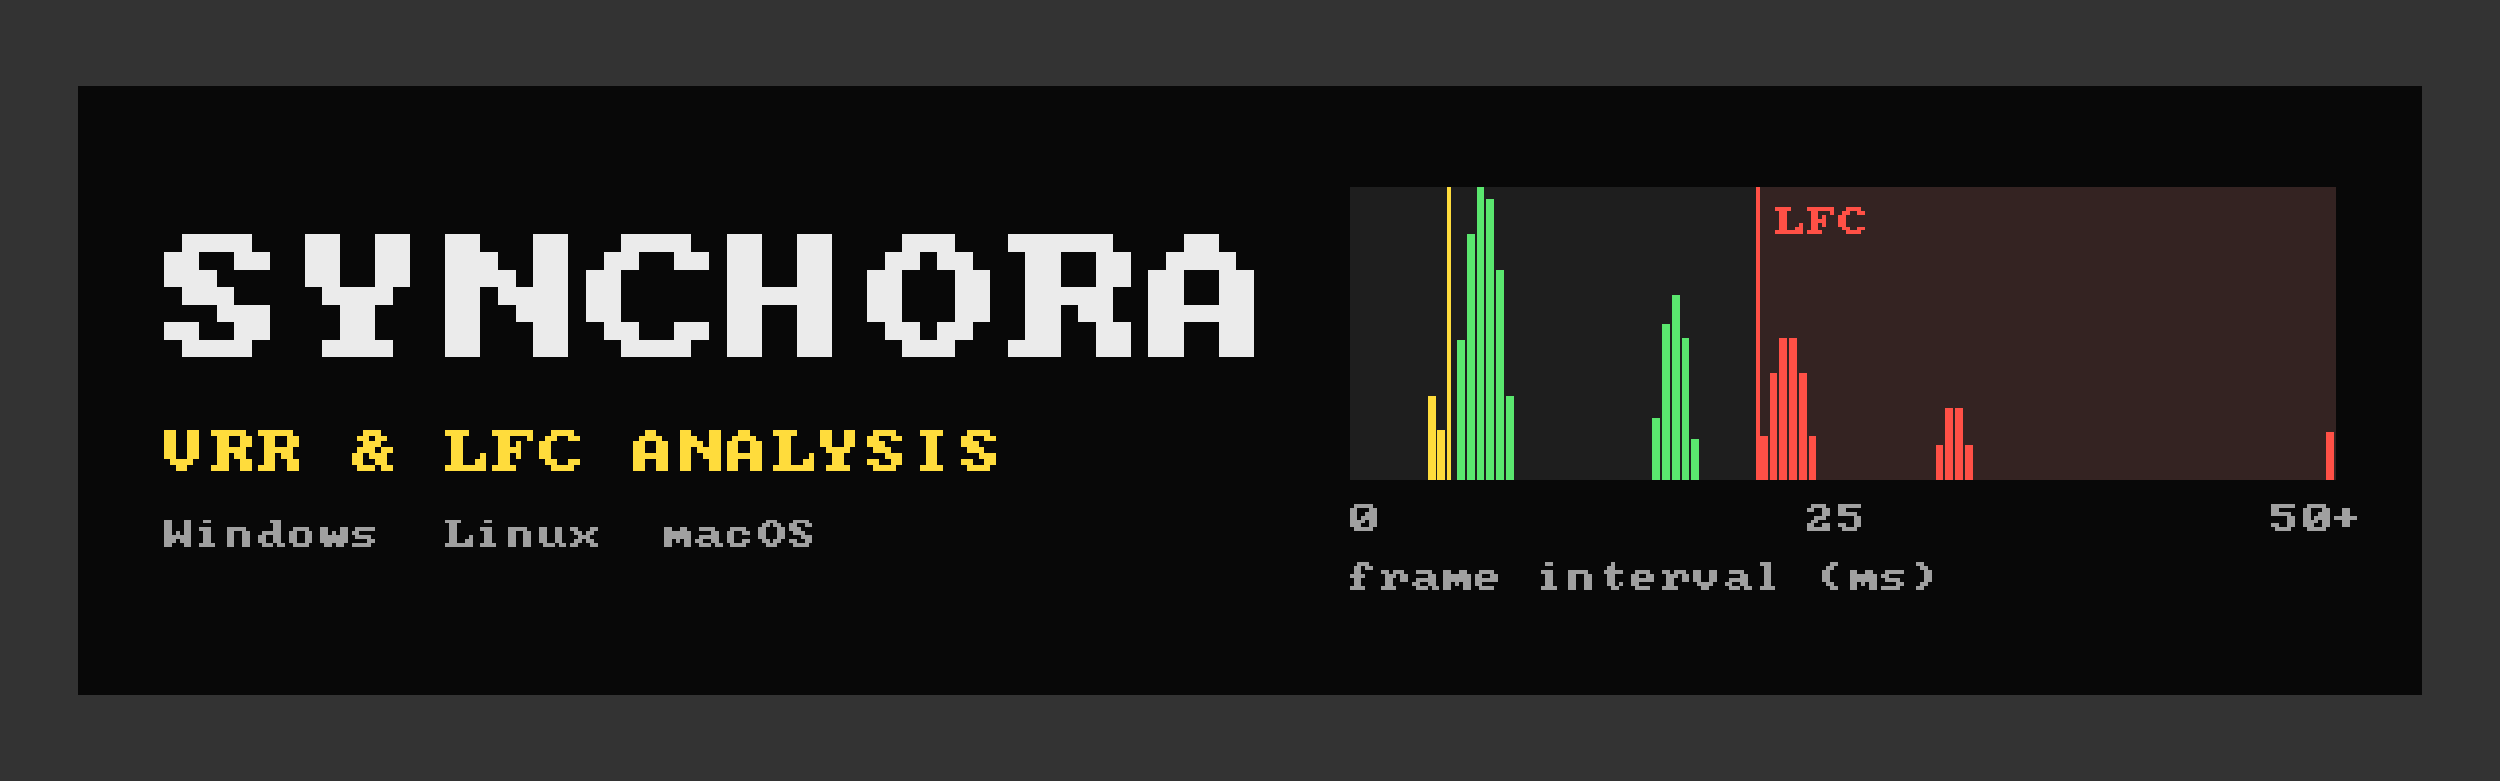
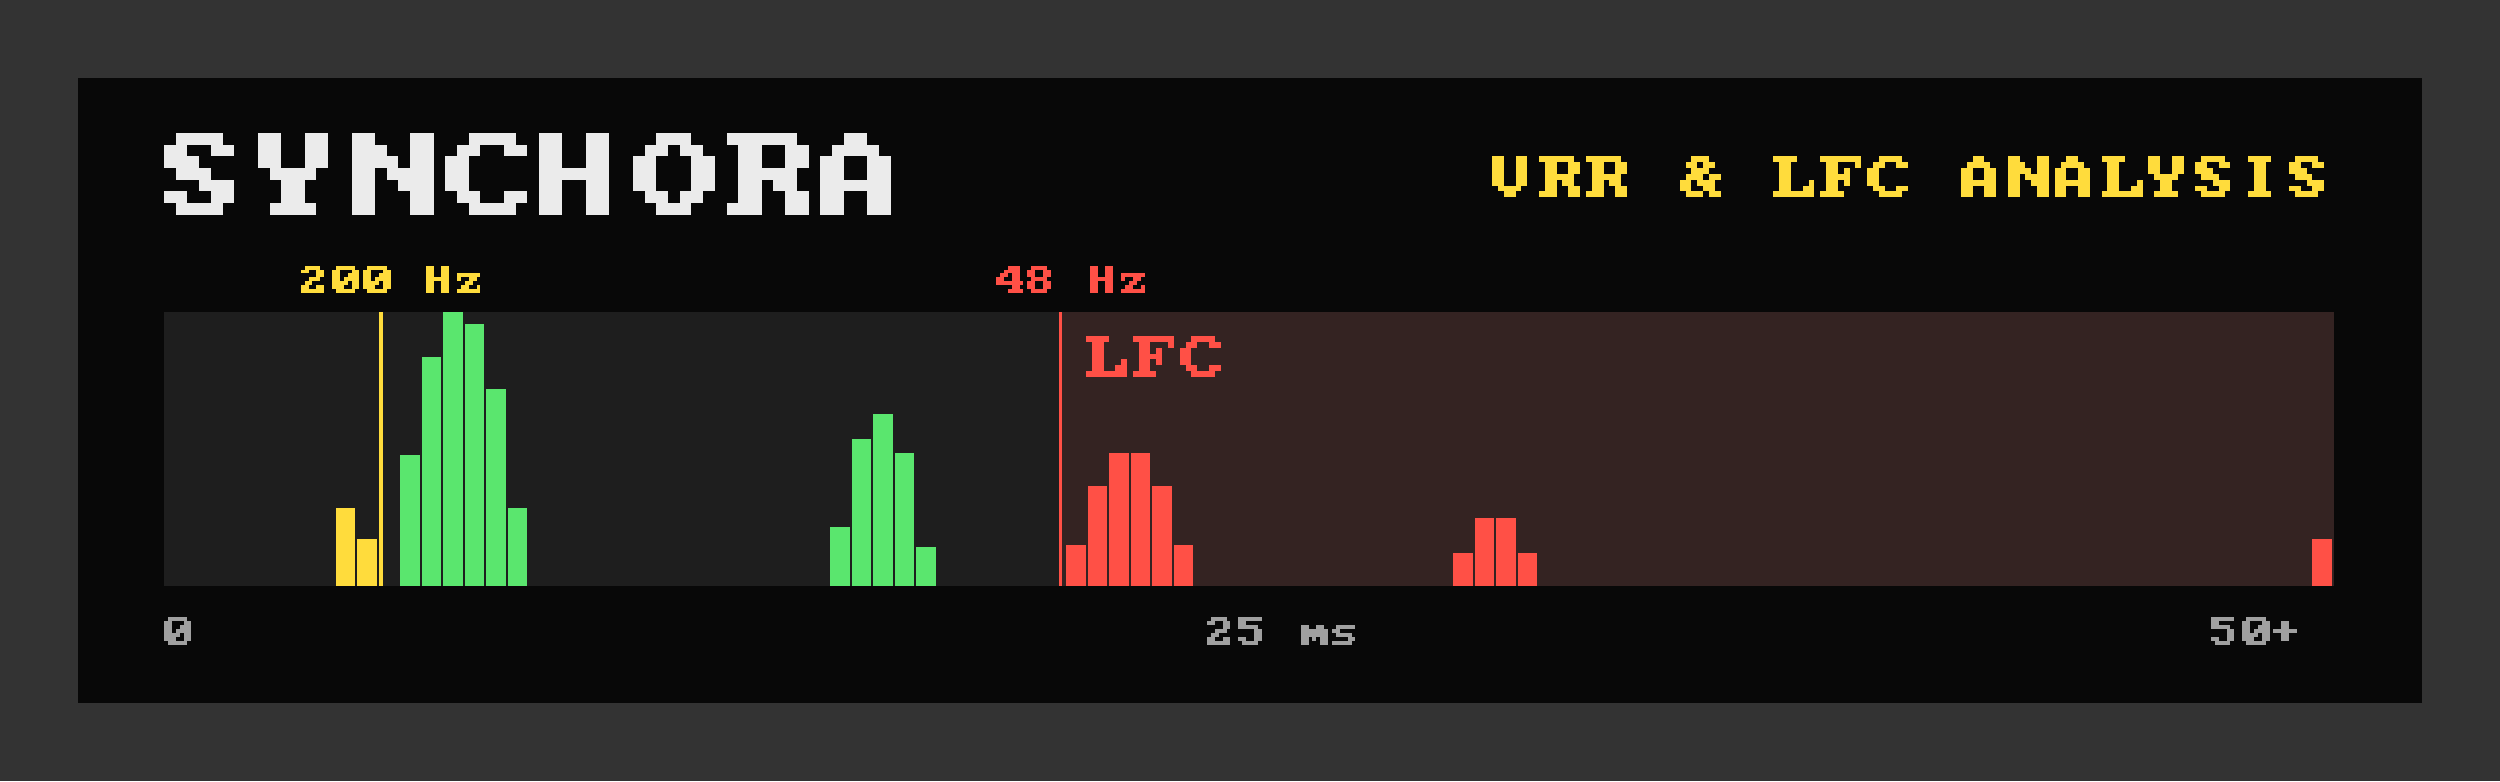
<svg xmlns="http://www.w3.org/2000/svg" width="1280" height="400" viewBox="0 0 1280 400" shape-rendering="crispEdges">
-   <rect width="1280" height="400" fill="#333333" />
-   <rect x="40" y="44" width="1200" height="312" fill="#000" fill-opacity=".84" />
-   <path fill="#ebebeb" d="M93 120h36v9h-36zM84 129h18v9h-18zM120 129h18v9h-18zM84 138h27v9h-27zM93 147h27v9h-27zM111 156h27v9h-27zM84 165h18v9h-18zM120 165h18v9h-18zM93 174h36v9h-36zM156 120h18v9h-18zM192 120h18v9h-18zM156 129h18v9h-18zM192 129h18v9h-18zM156 138h18v9h-18zM192 138h18v9h-18zM165 147h36v9h-36zM174 156h18v9h-18zM174 165h18v9h-18zM165 174h36v9h-36zM228 120h18v9h-18zM273 120h18v9h-18zM228 129h27v9h-27zM273 129h18v9h-18zM228 138h36v9h-36zM273 138h18v9h-18zM228 147h18v9h-18zM255 147h36v9h-36zM228 156h18v9h-18zM264 156h27v9h-27zM228 165h18v9h-18zM273 165h18v9h-18zM228 174h18v9h-18zM273 174h18v9h-18zM318 120h36v9h-36zM309 129h18v9h-18zM345 129h18v9h-18zM300 138h18v9h-18zM300 147h18v9h-18zM300 156h18v9h-18zM309 165h18v9h-18zM345 165h18v9h-18zM318 174h36v9h-36zM372 120h18v9h-18zM408 120h18v9h-18zM372 129h18v9h-18zM408 129h18v9h-18zM372 138h18v9h-18zM408 138h18v9h-18zM372 147h54v9h-54zM372 156h18v9h-18zM408 156h18v9h-18zM372 165h18v9h-18zM408 165h18v9h-18zM372 174h18v9h-18zM408 174h18v9h-18zM462 120h27v9h-27zM453 129h18v9h-18zM480 129h18v9h-18zM444 138h18v9h-18zM489 138h18v9h-18zM444 147h18v9h-18zM489 147h18v9h-18zM444 156h18v9h-18zM489 156h18v9h-18zM453 165h18v9h-18zM480 165h18v9h-18zM462 174h27v9h-27zM516 120h54v9h-54zM525 129h18v9h-18zM561 129h18v9h-18zM525 138h18v9h-18zM561 138h18v9h-18zM525 147h45v9h-45zM525 156h18v9h-18zM552 156h18v9h-18zM525 165h18v9h-18zM561 165h18v9h-18zM516 174h27v9h-27zM561 174h18v9h-18zM606 120h18v9h-18zM597 129h36v9h-36zM588 138h18v9h-18zM624 138h18v9h-18zM588 147h18v9h-18zM624 147h18v9h-18zM588 156h54v9h-54zM588 165h18v9h-18zM624 165h18v9h-18zM588 174h18v9h-18zM624 174h18v9h-18z" />
-   <path fill="#ffdc3c" d="M84 220h6v3h-6zM96 220h6v3h-6zM84 223h6v3h-6zM96 223h6v3h-6zM84 226h6v3h-6zM96 226h6v3h-6zM84 229h6v3h-6zM96 229h6v3h-6zM84 232h6v3h-6zM96 232h6v3h-6zM87 235h12v3h-12zM90 238h6v3h-6zM108 220h18v3h-18zM111 223h6v3h-6zM123 223h6v3h-6zM111 226h6v3h-6zM123 226h6v3h-6zM111 229h15v3h-15zM111 232h6v3h-6zM120 232h6v3h-6zM111 235h6v3h-6zM123 235h6v3h-6zM108 238h9v3h-9zM123 238h6v3h-6zM132 220h18v3h-18zM135 223h6v3h-6zM147 223h6v3h-6zM135 226h6v3h-6zM147 226h6v3h-6zM135 229h15v3h-15zM135 232h6v3h-6zM144 232h6v3h-6zM135 235h6v3h-6zM147 235h6v3h-6zM132 238h9v3h-9zM147 238h6v3h-6zM186 220h9v3h-9zM183 223h6v3h-6zM192 223h6v3h-6zM186 226h9v3h-9zM183 229h9v3h-9zM195 229h6v3h-6zM180 232h6v3h-6zM189 232h9v3h-9zM180 235h6v3h-6zM192 235h6v3h-6zM183 238h9v3h-9zM195 238h6v3h-6zM228 220h12v3h-12zM231 223h6v3h-6zM231 226h6v3h-6zM231 229h6v3h-6zM231 232h6v3h-6zM246 232h3v3h-3zM231 235h6v3h-6zM243 235h6v3h-6zM228 238h21v3h-21zM252 220h21v3h-21zM255 223h6v3h-6zM270 223h3v3h-3zM255 226h6v3h-6zM264 226h3v3h-3zM255 229h12v3h-12zM255 232h6v3h-6zM264 232h3v3h-3zM255 235h6v3h-6zM252 238h12v3h-12zM282 220h12v3h-12zM279 223h6v3h-6zM291 223h6v3h-6zM276 226h6v3h-6zM276 229h6v3h-6zM276 232h6v3h-6zM279 235h6v3h-6zM291 235h6v3h-6zM282 238h12v3h-12zM330 220h6v3h-6zM327 223h12v3h-12zM324 226h6v3h-6zM336 226h6v3h-6zM324 229h6v3h-6zM336 229h6v3h-6zM324 232h18v3h-18zM324 235h6v3h-6zM336 235h6v3h-6zM324 238h6v3h-6zM336 238h6v3h-6zM348 220h6v3h-6zM363 220h6v3h-6zM348 223h9v3h-9zM363 223h6v3h-6zM348 226h12v3h-12zM363 226h6v3h-6zM348 229h6v3h-6zM357 229h12v3h-12zM348 232h6v3h-6zM360 232h9v3h-9zM348 235h6v3h-6zM363 235h6v3h-6zM348 238h6v3h-6zM363 238h6v3h-6zM378 220h6v3h-6zM375 223h12v3h-12zM372 226h6v3h-6zM384 226h6v3h-6zM372 229h6v3h-6zM384 229h6v3h-6zM372 232h18v3h-18zM372 235h6v3h-6zM384 235h6v3h-6zM372 238h6v3h-6zM384 238h6v3h-6zM396 220h12v3h-12zM399 223h6v3h-6zM399 226h6v3h-6zM399 229h6v3h-6zM399 232h6v3h-6zM414 232h3v3h-3zM399 235h6v3h-6zM411 235h6v3h-6zM396 238h21v3h-21zM420 220h6v3h-6zM432 220h6v3h-6zM420 223h6v3h-6zM432 223h6v3h-6zM420 226h6v3h-6zM432 226h6v3h-6zM423 229h12v3h-12zM426 232h6v3h-6zM426 235h6v3h-6zM423 238h12v3h-12zM447 220h12v3h-12zM444 223h6v3h-6zM456 223h6v3h-6zM444 226h9v3h-9zM447 229h9v3h-9zM453 232h9v3h-9zM444 235h6v3h-6zM456 235h6v3h-6zM447 238h12v3h-12zM471 220h12v3h-12zM474 223h6v3h-6zM474 226h6v3h-6zM474 229h6v3h-6zM474 232h6v3h-6zM474 235h6v3h-6zM471 238h12v3h-12zM495 220h12v3h-12zM492 223h6v3h-6zM504 223h6v3h-6zM492 226h9v3h-9zM495 229h9v3h-9zM501 232h9v3h-9zM492 235h6v3h-6zM504 235h6v3h-6zM495 238h12v3h-12z" />
-   <path fill="#a0a0a0" d="M84 266h4v2h-4zM94 266h4v2h-4zM84 268h4v2h-4zM94 268h4v2h-4zM84 270h4v2h-4zM94 270h4v2h-4zM84 272h4v2h-4zM90 272h2v2h-2zM94 272h4v2h-4zM84 274h14v2h-14zM84 276h6v2h-6zM92 276h6v2h-6zM84 278h4v2h-4zM94 278h4v2h-4zM104 266h4v2h-4zM102 270h6v2h-6zM104 272h4v2h-4zM104 274h4v2h-4zM104 276h4v2h-4zM102 278h8v2h-8zM116 270h10v2h-10zM116 272h4v2h-4zM124 272h4v2h-4zM116 274h4v2h-4zM124 274h4v2h-4zM116 276h4v2h-4zM124 276h4v2h-4zM116 278h4v2h-4zM124 278h4v2h-4zM138 266h6v2h-6zM140 268h4v2h-4zM140 270h4v2h-4zM134 272h10v2h-10zM132 274h4v2h-4zM140 274h4v2h-4zM132 276h4v2h-4zM140 276h4v2h-4zM134 278h6v2h-6zM142 278h4v2h-4zM150 270h8v2h-8zM148 272h4v2h-4zM156 272h4v2h-4zM148 274h4v2h-4zM156 274h4v2h-4zM148 276h4v2h-4zM156 276h4v2h-4zM150 278h8v2h-8zM164 270h4v2h-4zM174 270h4v2h-4zM164 272h4v2h-4zM170 272h2v2h-2zM174 272h4v2h-4zM164 274h14v2h-14zM164 276h14v2h-14zM166 278h4v2h-4zM172 278h4v2h-4zM182 270h10v2h-10zM180 272h4v2h-4zM182 274h8v2h-8zM188 276h4v2h-4zM180 278h10v2h-10zM228 266h8v2h-8zM230 268h4v2h-4zM230 270h4v2h-4zM230 272h4v2h-4zM230 274h4v2h-4zM240 274h2v2h-2zM230 276h4v2h-4zM238 276h4v2h-4zM228 278h14v2h-14zM248 266h4v2h-4zM246 270h6v2h-6zM248 272h4v2h-4zM248 274h4v2h-4zM248 276h4v2h-4zM246 278h8v2h-8zM260 270h10v2h-10zM260 272h4v2h-4zM268 272h4v2h-4zM260 274h4v2h-4zM268 274h4v2h-4zM260 276h4v2h-4zM268 276h4v2h-4zM260 278h4v2h-4zM268 278h4v2h-4zM276 270h4v2h-4zM284 270h4v2h-4zM276 272h4v2h-4zM284 272h4v2h-4zM276 274h4v2h-4zM284 274h4v2h-4zM276 276h4v2h-4zM284 276h4v2h-4zM278 278h6v2h-6zM286 278h4v2h-4zM292 270h4v2h-4zM302 270h4v2h-4zM294 272h4v2h-4zM300 272h4v2h-4zM296 274h6v2h-6zM294 276h4v2h-4zM300 276h4v2h-4zM292 278h4v2h-4zM302 278h4v2h-4zM340 270h4v2h-4zM348 270h4v2h-4zM340 272h14v2h-14zM340 274h14v2h-14zM340 276h4v2h-4zM346 276h2v2h-2zM350 276h4v2h-4zM340 278h4v2h-4zM350 278h4v2h-4zM358 270h8v2h-8zM364 272h4v2h-4zM358 274h10v2h-10zM356 276h4v2h-4zM364 276h4v2h-4zM358 278h6v2h-6zM366 278h4v2h-4zM374 270h8v2h-8zM372 272h4v2h-4zM380 272h4v2h-4zM372 274h4v2h-4zM372 276h4v2h-4zM380 276h4v2h-4zM374 278h8v2h-8zM392 266h6v2h-6zM390 268h4v2h-4zM396 268h4v2h-4zM388 270h4v2h-4zM398 270h4v2h-4zM388 272h4v2h-4zM398 272h4v2h-4zM388 274h4v2h-4zM398 274h4v2h-4zM390 276h4v2h-4zM396 276h4v2h-4zM392 278h6v2h-6zM406 266h8v2h-8zM404 268h4v2h-4zM412 268h4v2h-4zM404 270h6v2h-6zM406 272h6v2h-6zM410 274h6v2h-6zM404 276h4v2h-4zM412 276h4v2h-4zM406 278h8v2h-8z" />
-   <rect x="691" y="96" width="505" height="150" fill="#1e1e1e" />
-   <rect x="899" y="96" width="297" height="150" fill="#ff5046" fill-opacity=".10" />
-   <rect x="731" y="203" width="4" height="43" fill="#ffdc3c" />
-   <rect x="736" y="220" width="4" height="26" fill="#ffdc3c" />
-   <rect x="746" y="174" width="4" height="72" fill="#5ae66e" />
-   <rect x="751" y="120" width="4" height="126" fill="#5ae66e" />
-   <rect x="756" y="96" width="4" height="150" fill="#5ae66e" />
-   <rect x="761" y="102" width="4" height="144" fill="#5ae66e" />
-   <rect x="766" y="138" width="4" height="108" fill="#5ae66e" />
-   <rect x="771" y="203" width="4" height="43" fill="#5ae66e" />
-   <rect x="846" y="214" width="4" height="32" fill="#5ae66e" />
-   <rect x="851" y="166" width="4" height="80" fill="#5ae66e" />
-   <rect x="856" y="151" width="4" height="95" fill="#5ae66e" />
-   <rect x="861" y="173" width="4" height="73" fill="#5ae66e" />
-   <rect x="866" y="225" width="4" height="21" fill="#5ae66e" />
-   <rect x="901" y="223" width="4" height="23" fill="#ff5046" />
-   <rect x="906" y="191" width="4" height="55" fill="#ff5046" />
-   <rect x="911" y="173" width="4" height="73" fill="#ff5046" />
-   <rect x="916" y="173" width="4" height="73" fill="#ff5046" />
-   <rect x="921" y="191" width="4" height="55" fill="#ff5046" />
-   <rect x="926" y="223" width="4" height="23" fill="#ff5046" />
-   <rect x="991" y="228" width="4" height="18" fill="#ff5046" />
-   <rect x="996" y="209" width="4" height="37" fill="#ff5046" />
-   <rect x="1001" y="209" width="4" height="37" fill="#ff5046" />
-   <rect x="1006" y="228" width="4" height="18" fill="#ff5046" />
-   <rect x="1191" y="221" width="4" height="25" fill="#ff5046" />
-   <rect x="741" y="96" width="2" height="150" fill="#ffdc3c" />
-   <rect x="899" y="96" width="2" height="150" fill="#ff5046" />
-   <path fill="#ff5046" d="M909 106h8v2h-8zM911 108h4v2h-4zM911 110h4v2h-4zM911 112h4v2h-4zM911 114h4v2h-4zM921 114h2v2h-2zM911 116h4v2h-4zM919 116h4v2h-4zM909 118h14v2h-14zM925 106h14v2h-14zM927 108h4v2h-4zM937 108h2v2h-2zM927 110h4v2h-4zM933 110h2v2h-2zM927 112h8v2h-8zM927 114h4v2h-4zM933 114h2v2h-2zM927 116h4v2h-4zM925 118h8v2h-8zM945 106h8v2h-8zM943 108h4v2h-4zM951 108h4v2h-4zM941 110h4v2h-4zM941 112h4v2h-4zM941 114h4v2h-4zM943 116h4v2h-4zM951 116h4v2h-4zM945 118h8v2h-8z" />
-   <path fill="#a0a0a0" d="M693 258h10v2h-10zM691 260h4v2h-4zM701 260h4v2h-4zM691 262h4v2h-4zM699 262h6v2h-6zM691 264h4v2h-4zM697 264h8v2h-8zM691 266h8v2h-8zM701 266h4v2h-4zM691 268h6v2h-6zM701 268h4v2h-4zM693 270h10v2h-10z" />
-   <path fill="#a0a0a0" d="M927 258h8v2h-8zM925 260h4v2h-4zM933 260h4v2h-4zM933 262h4v2h-4zM929 264h6v2h-6zM927 266h4v2h-4zM925 268h4v2h-4zM933 268h4v2h-4zM925 270h12v2h-12zM941 258h12v2h-12zM941 260h4v2h-4zM941 262h10v2h-10zM949 264h4v2h-4zM949 266h4v2h-4zM941 268h4v2h-4zM949 268h4v2h-4zM943 270h8v2h-8z" />
-   <path fill="#a0a0a0" d="M1163 258h12v2h-12zM1163 260h4v2h-4zM1163 262h10v2h-10zM1171 264h4v2h-4zM1171 266h4v2h-4zM1163 268h4v2h-4zM1171 268h4v2h-4zM1165 270h8v2h-8zM1181 258h10v2h-10zM1179 260h4v2h-4zM1189 260h4v2h-4zM1179 262h4v2h-4zM1187 262h6v2h-6zM1179 264h4v2h-4zM1185 264h8v2h-8zM1179 266h8v2h-8zM1189 266h4v2h-4zM1179 268h6v2h-6zM1189 268h4v2h-4zM1181 270h10v2h-10zM1199 260h4v2h-4zM1199 262h4v2h-4zM1195 264h12v2h-12zM1199 266h4v2h-4zM1199 268h4v2h-4z" />
-   <path fill="#a0a0a0" d="M695 288h6v2h-6zM693 290h4v2h-4zM699 290h4v2h-4zM693 292h4v2h-4zM691 294h8v2h-8zM693 296h4v2h-4zM693 298h4v2h-4zM691 300h8v2h-8zM707 292h4v2h-4zM713 292h6v2h-6zM709 294h6v2h-6zM717 294h4v2h-4zM709 296h4v2h-4zM717 296h4v2h-4zM709 298h4v2h-4zM707 300h8v2h-8zM725 292h8v2h-8zM731 294h4v2h-4zM725 296h10v2h-10zM723 298h4v2h-4zM731 298h4v2h-4zM725 300h6v2h-6zM733 300h4v2h-4zM739 292h4v2h-4zM747 292h4v2h-4zM739 294h14v2h-14zM739 296h14v2h-14zM739 298h4v2h-4zM745 298h2v2h-2zM749 298h4v2h-4zM739 300h4v2h-4zM749 300h4v2h-4zM757 292h8v2h-8zM755 294h4v2h-4zM763 294h4v2h-4zM755 296h12v2h-12zM755 298h4v2h-4zM757 300h8v2h-8zM791 288h4v2h-4zM789 292h6v2h-6zM791 294h4v2h-4zM791 296h4v2h-4zM791 298h4v2h-4zM789 300h8v2h-8zM803 292h10v2h-10zM803 294h4v2h-4zM811 294h4v2h-4zM803 296h4v2h-4zM811 296h4v2h-4zM803 298h4v2h-4zM811 298h4v2h-4zM803 300h4v2h-4zM811 300h4v2h-4zM825 288h2v2h-2zM823 290h4v2h-4zM821 292h10v2h-10zM823 294h4v2h-4zM823 296h4v2h-4zM823 298h4v2h-4zM829 298h2v2h-2zM825 300h4v2h-4zM837 292h8v2h-8zM835 294h4v2h-4zM843 294h4v2h-4zM835 296h12v2h-12zM835 298h4v2h-4zM837 300h8v2h-8zM851 292h4v2h-4zM857 292h6v2h-6zM853 294h6v2h-6zM861 294h4v2h-4zM853 296h4v2h-4zM861 296h4v2h-4zM853 298h4v2h-4zM851 300h8v2h-8zM867 292h4v2h-4zM875 292h4v2h-4zM867 294h4v2h-4zM875 294h4v2h-4zM867 296h4v2h-4zM875 296h4v2h-4zM869 298h8v2h-8zM871 300h4v2h-4zM885 292h8v2h-8zM891 294h4v2h-4zM885 296h10v2h-10zM883 298h4v2h-4zM891 298h4v2h-4zM885 300h6v2h-6zM893 300h4v2h-4zM901 288h6v2h-6zM903 290h4v2h-4zM903 292h4v2h-4zM903 294h4v2h-4zM903 296h4v2h-4zM903 298h4v2h-4zM901 300h8v2h-8zM937 288h4v2h-4zM935 290h4v2h-4zM933 292h4v2h-4zM933 294h4v2h-4zM933 296h4v2h-4zM935 298h4v2h-4zM937 300h4v2h-4zM947 292h4v2h-4zM955 292h4v2h-4zM947 294h14v2h-14zM947 296h14v2h-14zM947 298h4v2h-4zM953 298h2v2h-2zM957 298h4v2h-4zM947 300h4v2h-4zM957 300h4v2h-4zM965 292h10v2h-10zM963 294h4v2h-4zM965 296h8v2h-8zM971 298h4v2h-4zM963 300h10v2h-10zM981 288h4v2h-4zM983 290h4v2h-4zM985 292h4v2h-4zM985 294h4v2h-4zM985 296h4v2h-4zM983 298h4v2h-4zM981 300h4v2h-4z" />
+   <rect x="0" y="0" width="1280" height="400" fill="#333333" />
+   <rect x="40" y="40" width="1200" height="320" fill="#000" fill-opacity="0.84" />
+   <path fill="#ebebeb" d="M90 68h24v6h-24zM84 74h12v6h-12zM108 74h12v6h-12zM84 80h18v6h-18zM90 86h18v6h-18zM102 92h18v6h-18zM84 98h12v6h-12zM108 98h12v6h-12zM90 104h24v6h-24zM132 68h12v6h-12zM156 68h12v6h-12zM132 74h12v6h-12zM156 74h12v6h-12zM132 80h12v6h-12zM156 80h12v6h-12zM138 86h24v6h-24zM144 92h12v6h-12zM144 98h12v6h-12zM138 104h24v6h-24zM180 68h12v6h-12zM210 68h12v6h-12zM180 74h18v6h-18zM210 74h12v6h-12zM180 80h24v6h-24zM210 80h12v6h-12zM180 86h12v6h-12zM198 86h24v6h-24zM180 92h12v6h-12zM204 92h18v6h-18zM180 98h12v6h-12zM210 98h12v6h-12zM180 104h12v6h-12zM210 104h12v6h-12zM240 68h24v6h-24zM234 74h12v6h-12zM258 74h12v6h-12zM228 80h12v6h-12zM228 86h12v6h-12zM228 92h12v6h-12zM234 98h12v6h-12zM258 98h12v6h-12zM240 104h24v6h-24zM276 68h12v6h-12zM300 68h12v6h-12zM276 74h12v6h-12zM300 74h12v6h-12zM276 80h12v6h-12zM300 80h12v6h-12zM276 86h36v6h-36zM276 92h12v6h-12zM300 92h12v6h-12zM276 98h12v6h-12zM300 98h12v6h-12zM276 104h12v6h-12zM300 104h12v6h-12zM336 68h18v6h-18zM330 74h12v6h-12zM348 74h12v6h-12zM324 80h12v6h-12zM354 80h12v6h-12zM324 86h12v6h-12zM354 86h12v6h-12zM324 92h12v6h-12zM354 92h12v6h-12zM330 98h12v6h-12zM348 98h12v6h-12zM336 104h18v6h-18zM372 68h36v6h-36zM378 74h12v6h-12zM402 74h12v6h-12zM378 80h12v6h-12zM402 80h12v6h-12zM378 86h30v6h-30zM378 92h12v6h-12zM396 92h12v6h-12zM378 98h12v6h-12zM402 98h12v6h-12zM372 104h18v6h-18zM402 104h12v6h-12zM432 68h12v6h-12zM426 74h24v6h-24zM420 80h12v6h-12zM444 80h12v6h-12zM420 86h12v6h-12zM444 86h12v6h-12zM420 92h36v6h-36zM420 98h12v6h-12zM444 98h12v6h-12zM420 104h12v6h-12zM444 104h12v6h-12z" />
+   <path fill="#ffdc3c" d="M764 80h6v3h-6zM776 80h6v3h-6zM764 83h6v3h-6zM776 83h6v3h-6zM764 86h6v3h-6zM776 86h6v3h-6zM764 89h6v3h-6zM776 89h6v3h-6zM764 92h6v3h-6zM776 92h6v3h-6zM767 95h12v3h-12zM770 98h6v3h-6zM788 80h18v3h-18zM791 83h6v3h-6zM803 83h6v3h-6zM791 86h6v3h-6zM803 86h6v3h-6zM791 89h15v3h-15zM791 92h6v3h-6zM800 92h6v3h-6zM791 95h6v3h-6zM803 95h6v3h-6zM788 98h9v3h-9zM803 98h6v3h-6zM812 80h18v3h-18zM815 83h6v3h-6zM827 83h6v3h-6zM815 86h6v3h-6zM827 86h6v3h-6zM815 89h15v3h-15zM815 92h6v3h-6zM824 92h6v3h-6zM815 95h6v3h-6zM827 95h6v3h-6zM812 98h9v3h-9zM827 98h6v3h-6zM866 80h9v3h-9zM863 83h6v3h-6zM872 83h6v3h-6zM866 86h9v3h-9zM863 89h9v3h-9zM875 89h6v3h-6zM860 92h6v3h-6zM869 92h9v3h-9zM860 95h6v3h-6zM872 95h6v3h-6zM863 98h9v3h-9zM875 98h6v3h-6zM908 80h12v3h-12zM911 83h6v3h-6zM911 86h6v3h-6zM911 89h6v3h-6zM911 92h6v3h-6zM926 92h3v3h-3zM911 95h6v3h-6zM923 95h6v3h-6zM908 98h21v3h-21zM932 80h21v3h-21zM935 83h6v3h-6zM950 83h3v3h-3zM935 86h6v3h-6zM944 86h3v3h-3zM935 89h12v3h-12zM935 92h6v3h-6zM944 92h3v3h-3zM935 95h6v3h-6zM932 98h12v3h-12zM962 80h12v3h-12zM959 83h6v3h-6zM971 83h6v3h-6zM956 86h6v3h-6zM956 89h6v3h-6zM956 92h6v3h-6zM959 95h6v3h-6zM971 95h6v3h-6zM962 98h12v3h-12zM1010 80h6v3h-6zM1007 83h12v3h-12zM1004 86h6v3h-6zM1016 86h6v3h-6zM1004 89h6v3h-6zM1016 89h6v3h-6zM1004 92h18v3h-18zM1004 95h6v3h-6zM1016 95h6v3h-6zM1004 98h6v3h-6zM1016 98h6v3h-6zM1028 80h6v3h-6zM1043 80h6v3h-6zM1028 83h9v3h-9zM1043 83h6v3h-6zM1028 86h12v3h-12zM1043 86h6v3h-6zM1028 89h6v3h-6zM1037 89h12v3h-12zM1028 92h6v3h-6zM1040 92h9v3h-9zM1028 95h6v3h-6zM1043 95h6v3h-6zM1028 98h6v3h-6zM1043 98h6v3h-6zM1058 80h6v3h-6zM1055 83h12v3h-12zM1052 86h6v3h-6zM1064 86h6v3h-6zM1052 89h6v3h-6zM1064 89h6v3h-6zM1052 92h18v3h-18zM1052 95h6v3h-6zM1064 95h6v3h-6zM1052 98h6v3h-6zM1064 98h6v3h-6zM1076 80h12v3h-12zM1079 83h6v3h-6zM1079 86h6v3h-6zM1079 89h6v3h-6zM1079 92h6v3h-6zM1094 92h3v3h-3zM1079 95h6v3h-6zM1091 95h6v3h-6zM1076 98h21v3h-21zM1100 80h6v3h-6zM1112 80h6v3h-6zM1100 83h6v3h-6zM1112 83h6v3h-6zM1100 86h6v3h-6zM1112 86h6v3h-6zM1103 89h12v3h-12zM1106 92h6v3h-6zM1106 95h6v3h-6zM1103 98h12v3h-12zM1127 80h12v3h-12zM1124 83h6v3h-6zM1136 83h6v3h-6zM1124 86h9v3h-9zM1127 89h9v3h-9zM1133 92h9v3h-9zM1124 95h6v3h-6zM1136 95h6v3h-6zM1127 98h12v3h-12zM1151 80h12v3h-12zM1154 83h6v3h-6zM1154 86h6v3h-6zM1154 89h6v3h-6zM1154 92h6v3h-6zM1154 95h6v3h-6zM1151 98h12v3h-12zM1175 80h12v3h-12zM1172 83h6v3h-6zM1184 83h6v3h-6zM1172 86h9v3h-9zM1175 89h9v3h-9zM1181 92h9v3h-9zM1172 95h6v3h-6zM1184 95h6v3h-6zM1175 98h12v3h-12z" />
+   <rect x="84" y="160" width="1111" height="140" fill="#1e1e1e" />
+   <rect x="542" y="160" width="653" height="140" fill="#ff5046" fill-opacity="0.1" />
+   <rect x="172" y="260" width="10" height="40" fill="#ffdc3c" />
+   <rect x="183" y="276" width="10" height="24" fill="#ffdc3c" />
+   <rect x="205" y="233" width="10" height="67" fill="#5ae66e" />
+   <rect x="216" y="183" width="10" height="117" fill="#5ae66e" />
+   <rect x="227" y="160" width="10" height="140" fill="#5ae66e" />
+   <rect x="238" y="166" width="10" height="134" fill="#5ae66e" />
+   <rect x="249" y="199" width="10" height="101" fill="#5ae66e" />
+   <rect x="260" y="260" width="10" height="40" fill="#5ae66e" />
+   <rect x="425" y="270" width="10" height="30" fill="#5ae66e" />
+   <rect x="436" y="225" width="10" height="75" fill="#5ae66e" />
+   <rect x="447" y="212" width="10" height="88" fill="#5ae66e" />
+   <rect x="458" y="232" width="10" height="68" fill="#5ae66e" />
+   <rect x="469" y="280" width="10" height="20" fill="#5ae66e" />
+   <rect x="546" y="279" width="10" height="21" fill="#ff5046" />
+   <rect x="557" y="249" width="10" height="51" fill="#ff5046" />
+   <rect x="568" y="232" width="10" height="68" fill="#ff5046" />
+   <rect x="579" y="232" width="10" height="68" fill="#ff5046" />
+   <rect x="590" y="249" width="10" height="51" fill="#ff5046" />
+   <rect x="601" y="279" width="10" height="21" fill="#ff5046" />
+   <rect x="744" y="283" width="10" height="17" fill="#ff5046" />
+   <rect x="755" y="265" width="10" height="35" fill="#ff5046" />
+   <rect x="766" y="265" width="10" height="35" fill="#ff5046" />
+   <rect x="777" y="283" width="10" height="17" fill="#ff5046" />
+   <rect x="1184" y="276" width="10" height="24" fill="#ff5046" />
+   <rect x="194" y="160" width="2" height="140" fill="#ffdc3c" />
+   <rect x="542" y="160" width="2" height="140" fill="#ff5046" />
+   <path fill="#ffdc3c" d="M156 136h8v2h-8zM154 138h4v2h-4zM162 138h4v2h-4zM162 140h4v2h-4zM158 142h6v2h-6zM156 144h4v2h-4zM154 146h4v2h-4zM162 146h4v2h-4zM154 148h12v2h-12zM172 136h10v2h-10zM170 138h4v2h-4zM180 138h4v2h-4zM170 140h4v2h-4zM178 140h6v2h-6zM170 142h4v2h-4zM176 142h8v2h-8zM170 144h8v2h-8zM180 144h4v2h-4zM170 146h6v2h-6zM180 146h4v2h-4zM172 148h10v2h-10zM188 136h10v2h-10zM186 138h4v2h-4zM196 138h4v2h-4zM186 140h4v2h-4zM194 140h6v2h-6zM186 142h4v2h-4zM192 142h8v2h-8zM186 144h8v2h-8zM196 144h4v2h-4zM186 146h6v2h-6zM196 146h4v2h-4zM188 148h10v2h-10zM218 136h4v2h-4zM226 136h4v2h-4zM218 138h4v2h-4zM226 138h4v2h-4zM218 140h4v2h-4zM226 140h4v2h-4zM218 142h12v2h-12zM218 144h4v2h-4zM226 144h4v2h-4zM218 146h4v2h-4zM226 146h4v2h-4zM218 148h4v2h-4zM226 148h4v2h-4zM234 140h12v2h-12zM234 142h2v2h-2zM240 142h4v2h-4zM238 144h4v2h-4zM236 146h4v2h-4zM244 146h2v2h-2zM234 148h12v2h-12z" />
+   <path fill="#ff5046" d="M516 136h6v2h-6zM514 138h8v2h-8zM512 140h4v2h-4zM518 140h4v2h-4zM510 142h4v2h-4zM518 142h4v2h-4zM510 144h14v2h-14zM518 146h4v2h-4zM516 148h8v2h-8zM528 136h8v2h-8zM526 138h4v2h-4zM534 138h4v2h-4zM526 140h4v2h-4zM534 140h4v2h-4zM528 142h8v2h-8zM526 144h4v2h-4zM534 144h4v2h-4zM526 146h4v2h-4zM534 146h4v2h-4zM528 148h8v2h-8zM558 136h4v2h-4zM566 136h4v2h-4zM558 138h4v2h-4zM566 138h4v2h-4zM558 140h4v2h-4zM566 140h4v2h-4zM558 142h12v2h-12zM558 144h4v2h-4zM566 144h4v2h-4zM558 146h4v2h-4zM566 146h4v2h-4zM558 148h4v2h-4zM566 148h4v2h-4zM574 140h12v2h-12zM574 142h2v2h-2zM580 142h4v2h-4zM578 144h4v2h-4zM576 146h4v2h-4zM584 146h2v2h-2zM574 148h12v2h-12z" />
+   <path fill="#ff5046" d="M556 172h12v3h-12zM559 175h6v3h-6zM559 178h6v3h-6zM559 181h6v3h-6zM559 184h6v3h-6zM574 184h3v3h-3zM559 187h6v3h-6zM571 187h6v3h-6zM556 190h21v3h-21zM580 172h21v3h-21zM583 175h6v3h-6zM598 175h3v3h-3zM583 178h6v3h-6zM592 178h3v3h-3zM583 181h12v3h-12zM583 184h6v3h-6zM592 184h3v3h-3zM583 187h6v3h-6zM580 190h12v3h-12zM610 172h12v3h-12zM607 175h6v3h-6zM619 175h6v3h-6zM604 178h6v3h-6zM604 181h6v3h-6zM604 184h6v3h-6zM607 187h6v3h-6zM619 187h6v3h-6zM610 190h12v3h-12z" />
+   <path fill="#a0a0a0" d="M86 316h10v2h-10zM84 318h4v2h-4zM94 318h4v2h-4zM84 320h4v2h-4zM92 320h6v2h-6zM84 322h4v2h-4zM90 322h8v2h-8zM84 324h8v2h-8zM94 324h4v2h-4zM84 326h6v2h-6zM94 326h4v2h-4zM86 328h10v2h-10z" />
+   <path fill="#a0a0a0" d="M620 316h8v2h-8zM618 318h4v2h-4zM626 318h4v2h-4zM626 320h4v2h-4zM622 322h6v2h-6zM620 324h4v2h-4zM618 326h4v2h-4zM626 326h4v2h-4zM618 328h12v2h-12zM634 316h12v2h-12zM634 318h4v2h-4zM634 320h10v2h-10zM642 322h4v2h-4zM642 324h4v2h-4zM634 326h4v2h-4zM642 326h4v2h-4zM636 328h8v2h-8zM666 320h4v2h-4zM674 320h4v2h-4zM666 322h14v2h-14zM666 324h14v2h-14zM666 326h4v2h-4zM672 326h2v2h-2zM676 326h4v2h-4zM666 328h4v2h-4zM676 328h4v2h-4zM684 320h10v2h-10zM682 322h4v2h-4zM684 324h8v2h-8zM690 326h4v2h-4zM682 328h10v2h-10z" />
+   <path fill="#a0a0a0" d="M1132 316h12v2h-12zM1132 318h4v2h-4zM1132 320h10v2h-10zM1140 322h4v2h-4zM1140 324h4v2h-4zM1132 326h4v2h-4zM1140 326h4v2h-4zM1134 328h8v2h-8zM1150 316h10v2h-10zM1148 318h4v2h-4zM1158 318h4v2h-4zM1148 320h4v2h-4zM1156 320h6v2h-6zM1148 322h4v2h-4zM1154 322h8v2h-8zM1148 324h8v2h-8zM1158 324h4v2h-4zM1148 326h6v2h-6zM1158 326h4v2h-4zM1150 328h10v2h-10zM1168 318h4v2h-4zM1168 320h4v2h-4zM1164 322h12v2h-12zM1168 324h4v2h-4zM1168 326h4v2h-4z" />
</svg>
